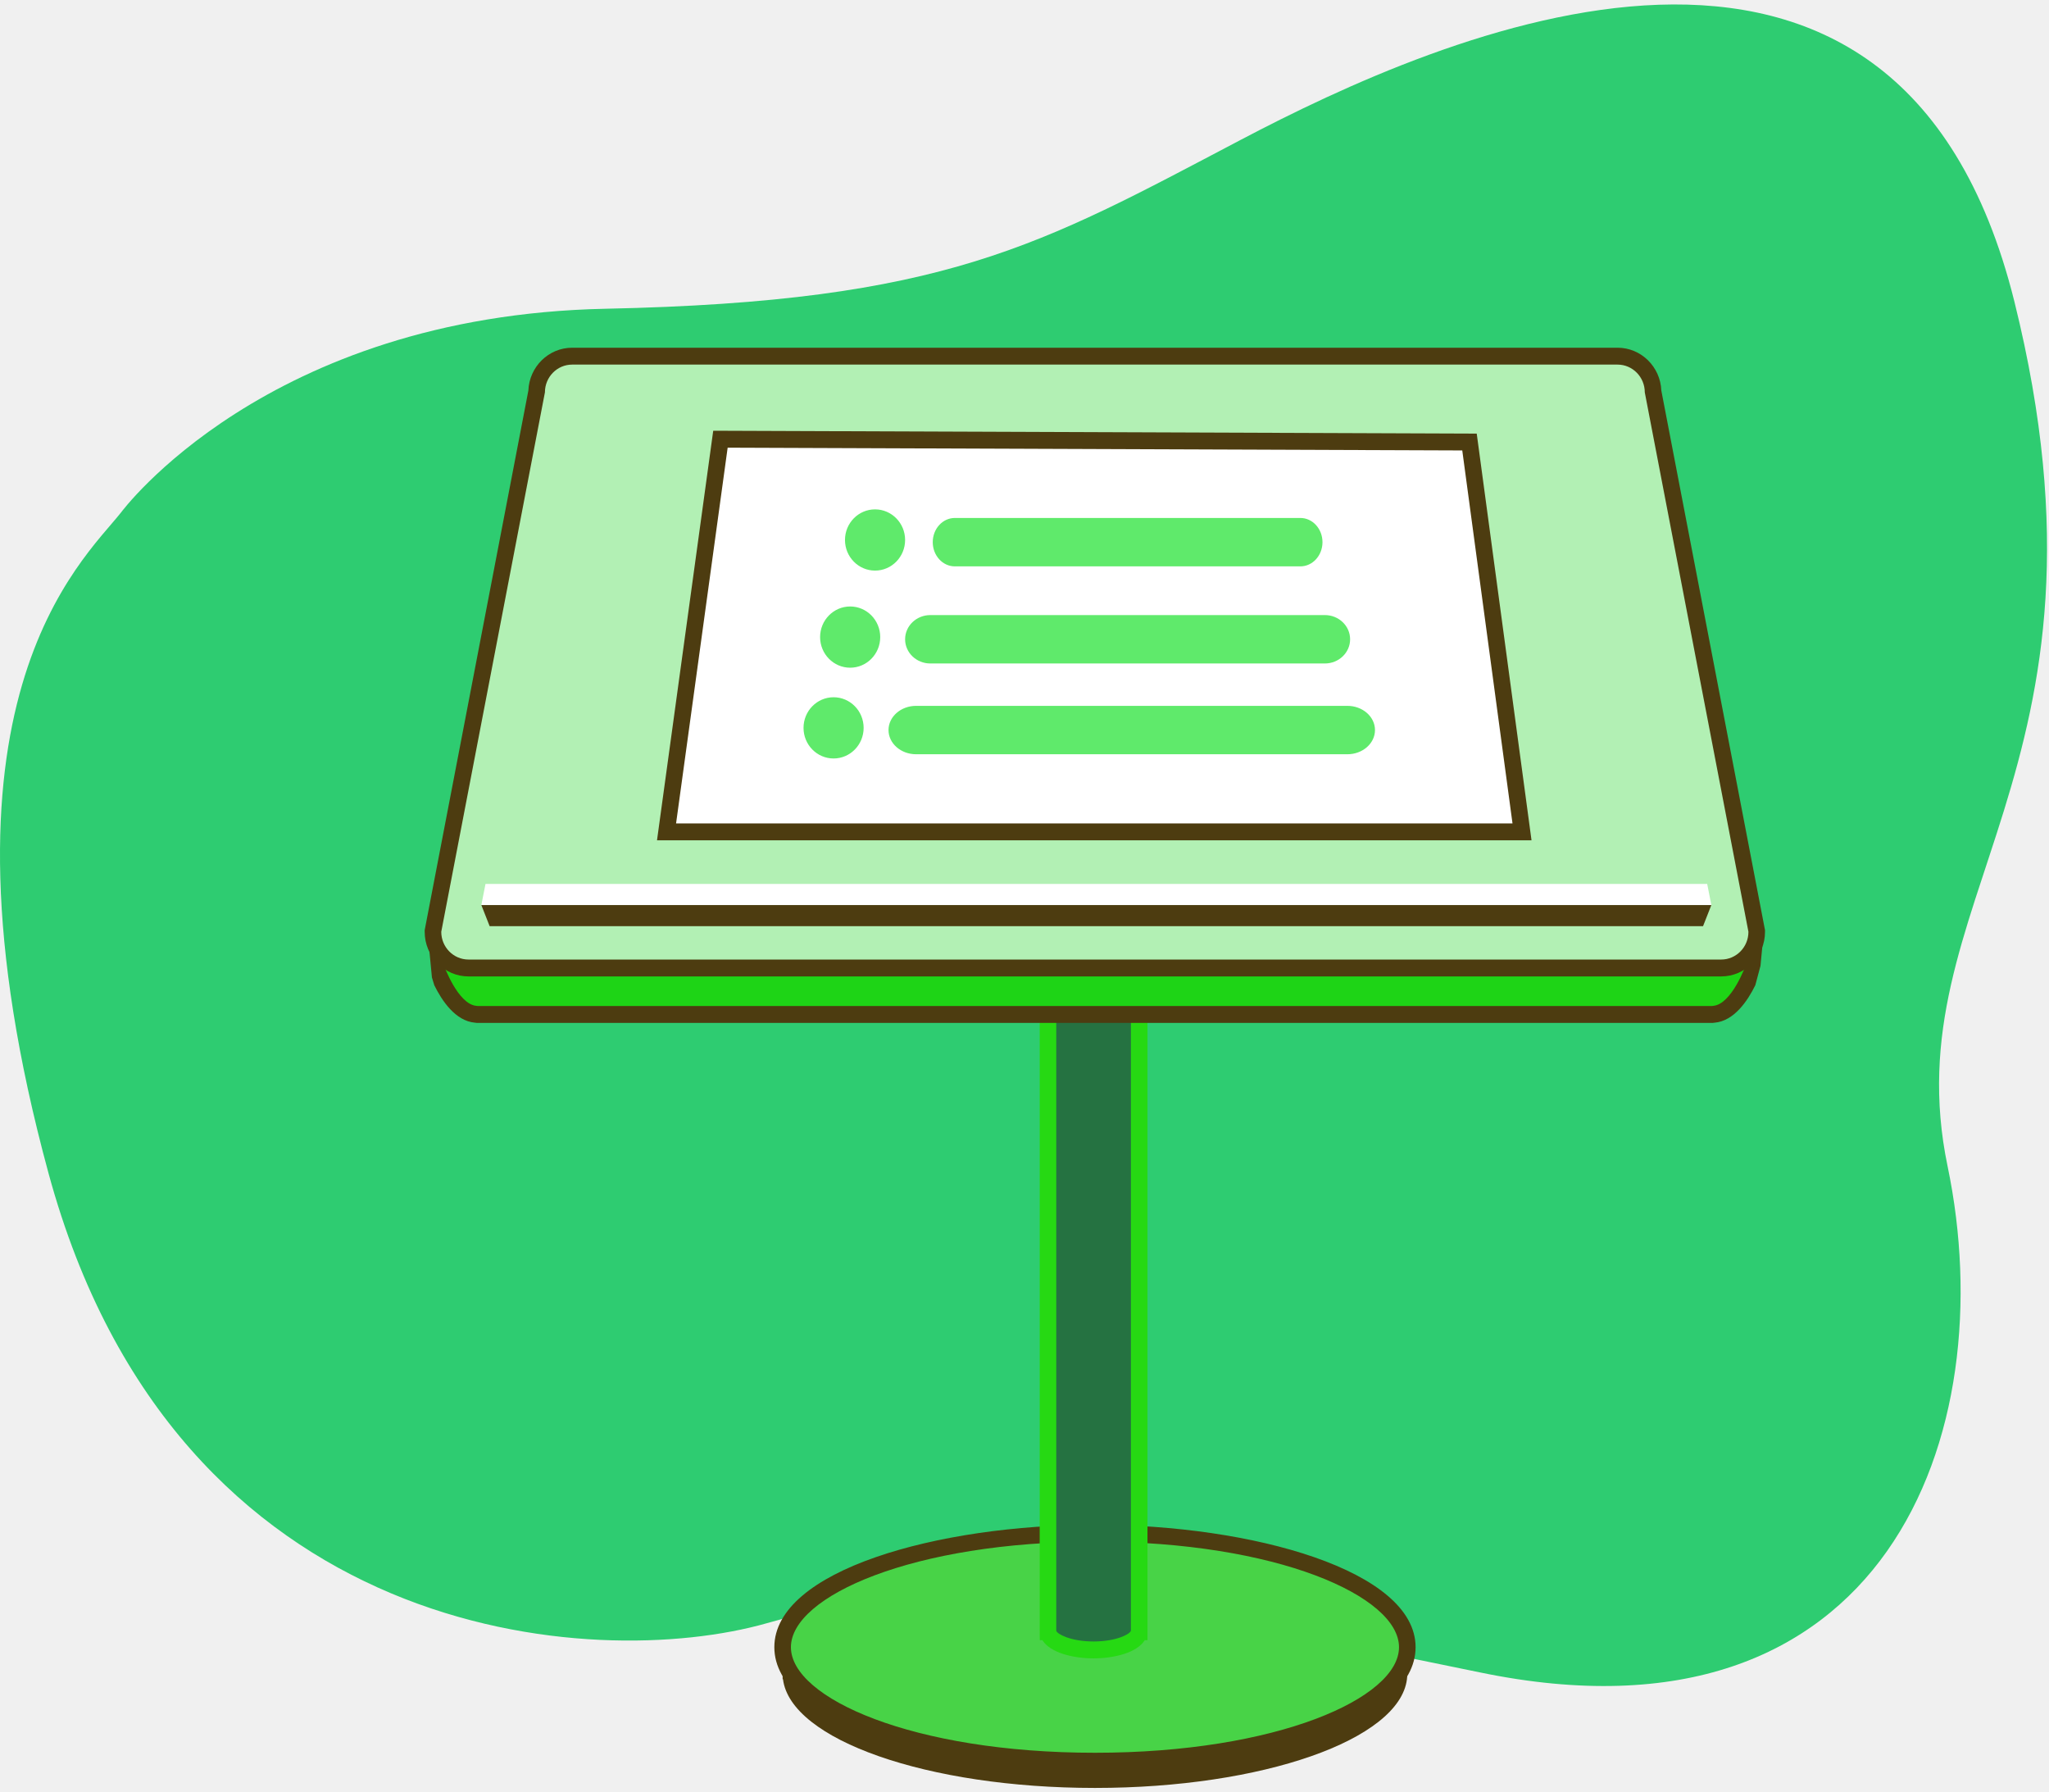
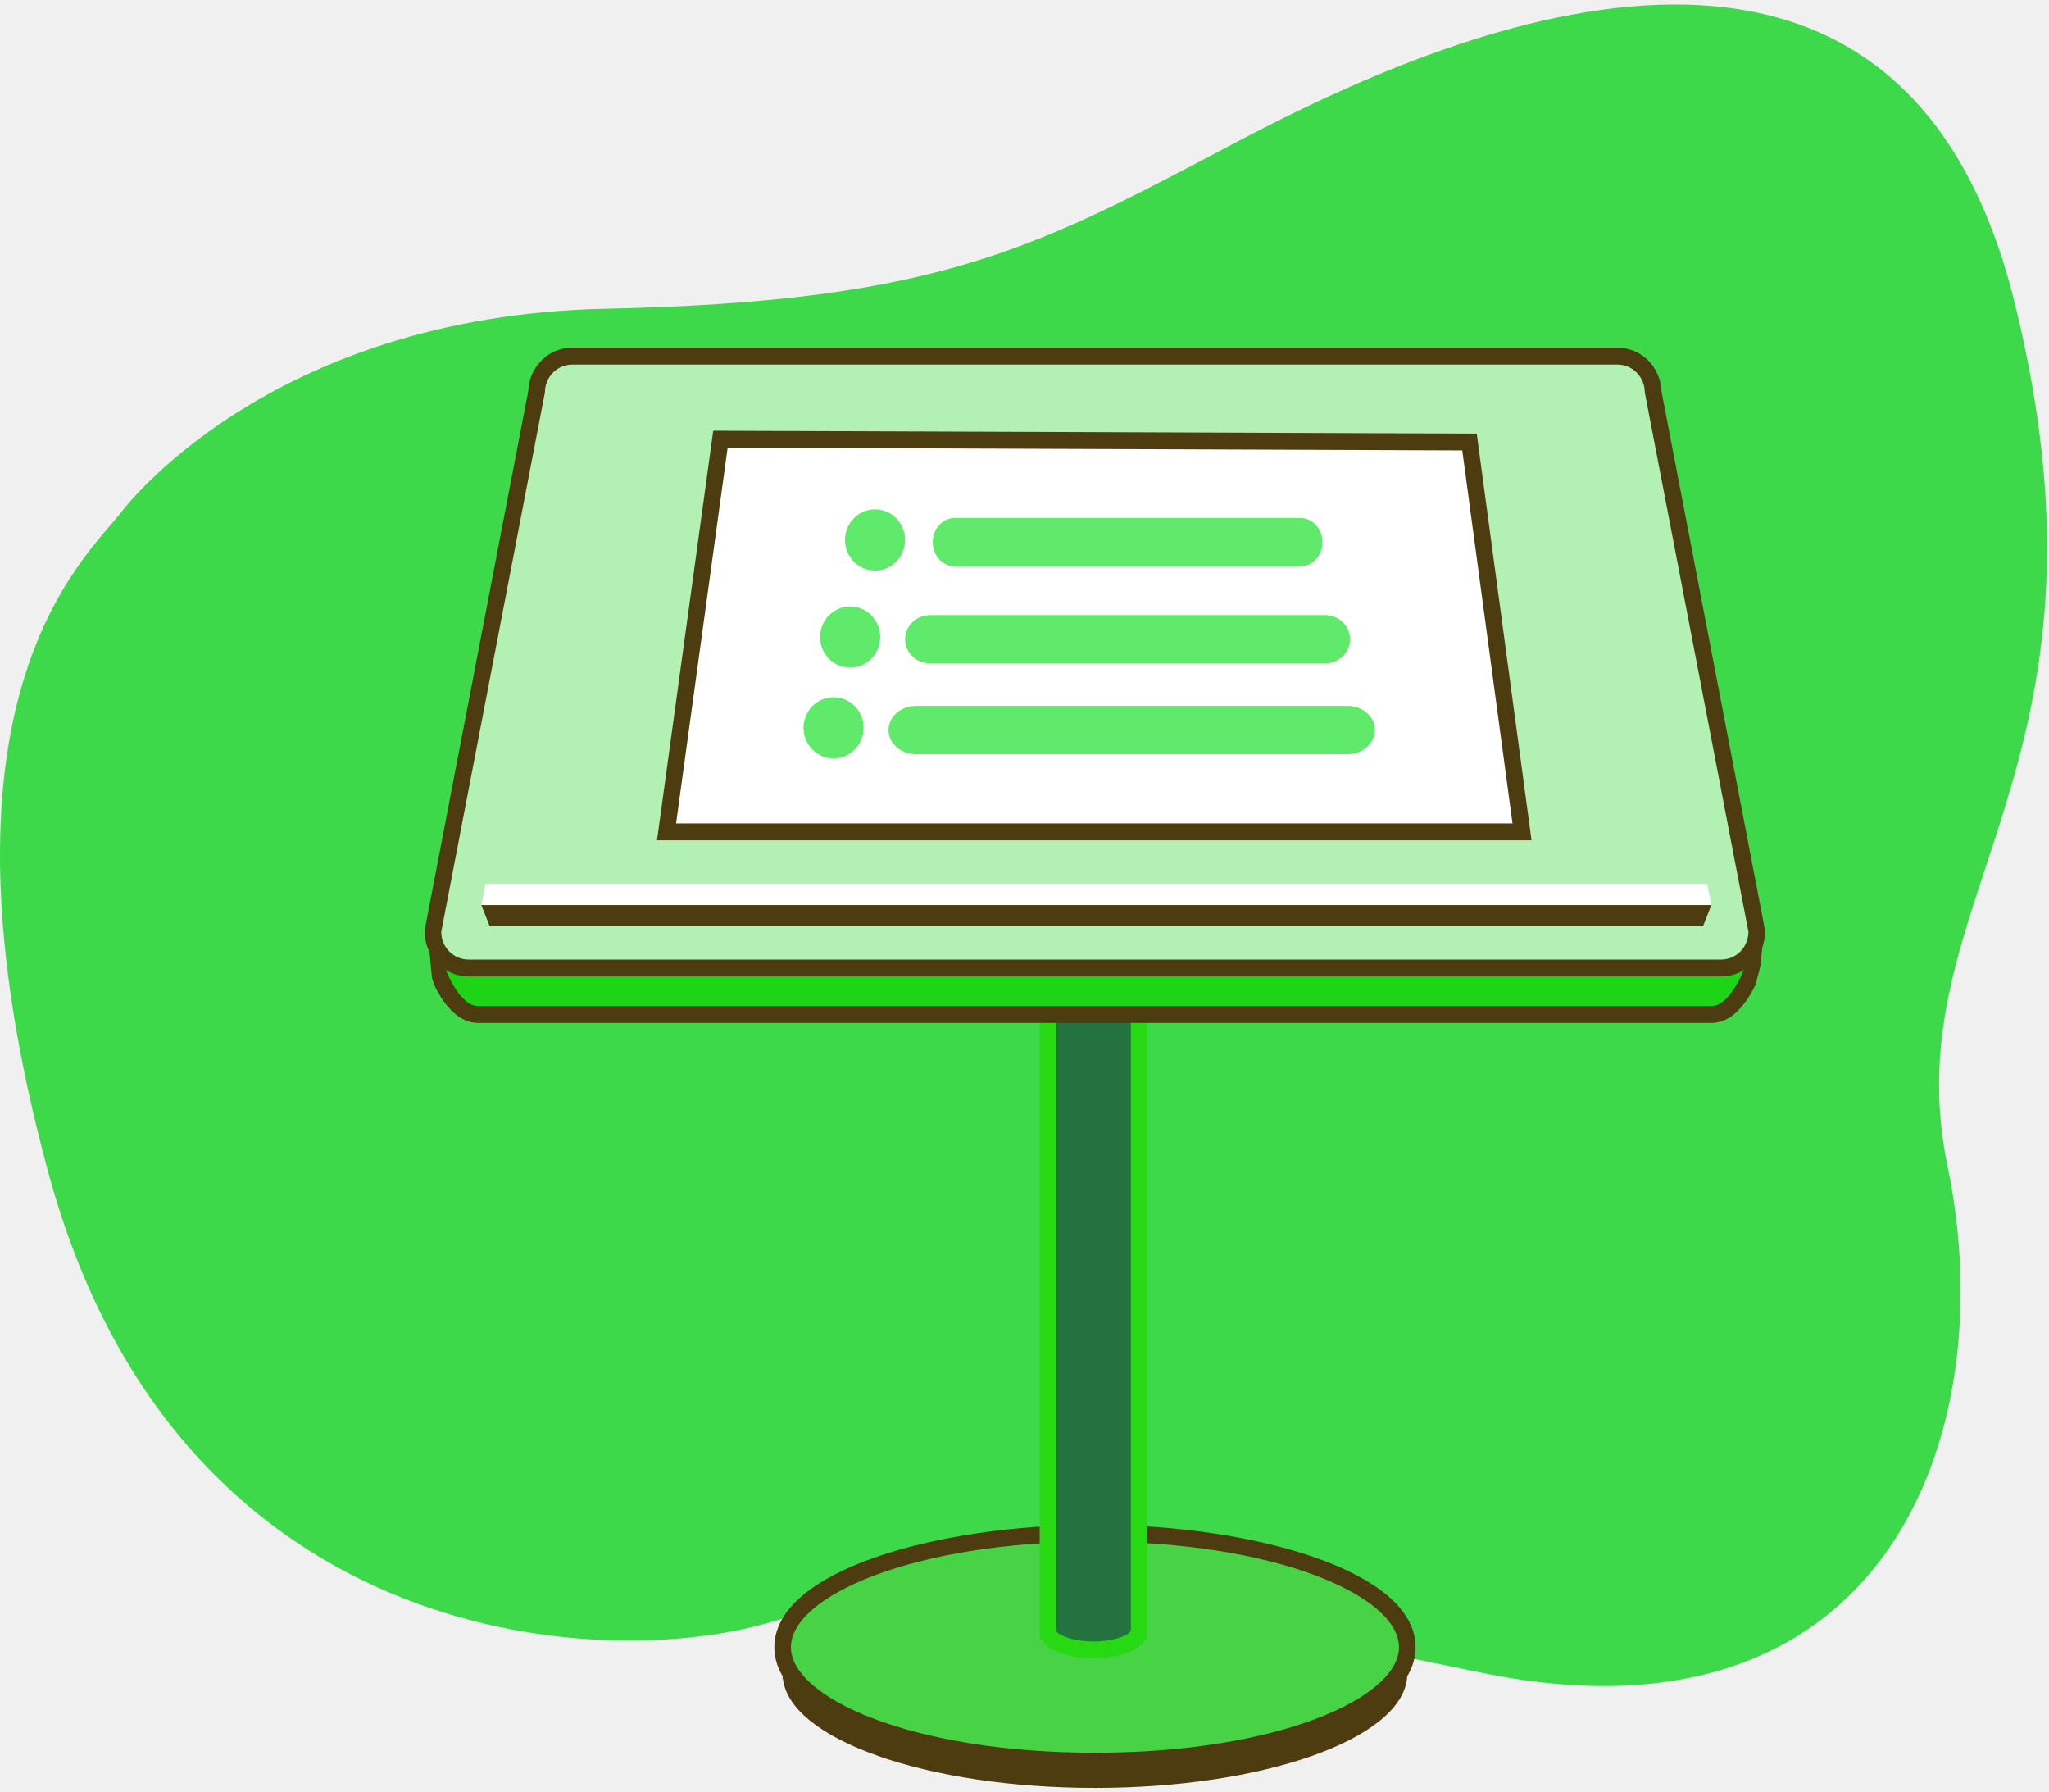
<svg xmlns="http://www.w3.org/2000/svg" width="167px" height="146px" viewBox="0 0 167 146" version="1.1">
  <defs />
  <g id="Home" stroke="none" stroke-width="1" fill="none" fill-rule="evenodd">
    <g id="Mobile" transform="translate(-76, -2471)">
      <g id="Group-5" transform="translate(50, 2471)">
        <g id="Conference-Icon-Copy" transform="translate(26, 0)">
-           <path d="M9.857,41.77 C9.857,41.77 21.659,25.733 49.346,25.159 C77.034,24.586 84.75,20.005 101.091,11.413 C117.43,2.821 154.65,-13.789 164.182,24.586 C173.714,62.963 154.197,73.272 158.735,95.038 C163.274,116.803 153.742,143.151 120.608,136.277 C87.474,129.404 76.58,128.258 62.509,132.268 C48.438,136.277 14.396,133.986 3.956,95.611 C-6.483,57.235 6.679,45.779 9.857,41.77" id="Fill-1" fill="#2ECC71" />
+           <path d="M9.857,41.77 C9.857,41.77 21.659,25.733 49.346,25.159 C77.034,24.586 84.75,20.005 101.091,11.413 C117.43,2.821 154.65,-13.789 164.182,24.586 C173.714,62.963 154.197,73.272 158.735,95.038 C163.274,116.803 153.742,143.151 120.608,136.277 C87.474,129.404 76.58,128.258 62.509,132.268 C48.438,136.277 14.396,133.986 3.956,95.611 C-6.483,57.235 6.679,45.779 9.857,41.77" id="Fill-1" fill="#3DD94A" />
          <path d="M114.672,136.805 C114.687,136.672 114.699,136.539 114.699,136.404 C114.699,136.27 114.687,136.137 114.672,136.004 L114.672,134.111 L113.915,134.111 C111.116,130.09 101.132,127.115 89.243,127.115 C77.354,127.115 67.37,130.09 64.57,134.111 L63.787,134.111 L63.787,136.4 C63.787,136.401 63.786,136.403 63.786,136.404 C63.786,136.406 63.787,136.408 63.787,136.409 L63.787,136.834 L63.816,136.834 C64.432,141.765 75.579,145.694 89.243,145.694 C102.907,145.694 114.054,141.765 114.67,136.834 L114.672,136.834 L114.672,136.805 Z" id="Fill-4" fill="#4D3C10" />
          <path d="M114.699,134.225 C114.699,139.356 103.302,143.515 89.243,143.515 C75.183,143.515 63.787,139.356 63.787,134.225 C63.787,129.095 75.183,124.936 89.243,124.936 C103.302,124.936 114.699,129.095 114.699,134.225" id="Fill-6" fill="#48D347" />
          <path d="M89.243,125.624 C74.42,125.624 64.462,130.071 64.462,134.225 C64.462,138.379 74.42,142.827 89.243,142.827 C104.066,142.827 114.024,138.379 114.024,134.225 C114.024,130.071 104.066,125.624 89.243,125.624 M89.243,144.202 C76.397,144.202 63.111,140.471 63.111,134.225 C63.111,127.98 76.397,124.248 89.243,124.248 C102.088,124.248 115.375,127.98 115.375,134.225 C115.375,140.471 102.088,144.202 89.243,144.202" id="Fill-8" fill="#4D3C10" />
          <path d="M92.848,76.846 L85.413,76.846 L85.413,132.896 C85.413,132.897 85.413,132.898 85.413,132.899 C85.413,132.9 85.413,132.901 85.413,132.902 L85.413,132.964 L85.421,132.964 C85.503,133.788 87.13,134.447 89.13,134.447 C91.131,134.447 92.757,133.788 92.839,132.964 L92.848,132.964 L92.848,76.846 Z" id="Fill-10" fill="#257241" />
          <path d="M86.089,132.857 L86.094,132.894 C86.157,133.151 87.268,133.759 89.13,133.759 C90.993,133.759 92.103,133.151 92.167,132.891 L92.172,132.848 L92.172,77.534 L86.089,77.534 L86.089,132.857 Z M89.13,135.135 C87.434,135.135 85.582,134.667 84.959,133.652 L84.745,133.652 L84.737,132.831 L84.738,132.829 L84.738,76.158 L93.524,76.158 L93.524,133.652 L93.301,133.652 C92.679,134.667 90.826,135.135 89.13,135.135 L89.13,135.135 Z" id="Fill-12" fill="#26D913" />
          <path d="M38.882,82.663 L38.796,82.653 C37.288,82.522 36.236,80.546 35.775,79.479 L35.318,79.59 L35.5,78.546 L43.738,35.685 C43.775,34.092 45.059,32.807 46.632,32.807 L131.835,32.807 C133.408,32.807 134.693,34.092 134.73,35.685 L143.169,79.598 L142.684,79.48 C142.223,80.547 141.177,82.521 139.693,82.649 L139.577,82.663 L38.882,82.663 Z" id="Fill-14" fill="#1ED416" />
          <path d="M131.835,32.119 L46.632,32.119 C44.712,32.119 43.141,33.671 43.064,35.607 L34.979,77.304 L35.204,79.655 L35.396,80.283 C36.011,81.537 37.117,83.198 38.709,83.335 L38.772,83.342 L38.845,83.351 L38.919,83.351 L139.54,83.351 L139.614,83.351 L139.688,83.342 L139.749,83.335 C141.343,83.198 142.449,81.536 143.064,80.281 L143.485,78.706 L143.635,77.136 L135.403,35.607 C135.327,33.671 133.755,32.119 131.835,32.119 M131.835,33.495 C133.061,33.495 134.055,34.508 134.055,35.756 L142.304,78.68 C142.287,78.676 142.276,78.673 142.276,78.673 C142.276,78.673 141.136,81.834 139.636,81.963 C139.601,81.966 139.573,81.971 139.54,81.975 L38.919,81.975 C38.886,81.971 38.858,81.966 38.823,81.963 C37.323,81.834 36.183,78.673 36.183,78.673 C36.183,78.673 36.176,78.675 36.164,78.678 L44.413,35.756 C44.413,34.508 45.407,33.495 46.632,33.495 L131.835,33.495" id="Fill-16" fill="#4D3C10" />
          <path d="M38.184,78.878 C36.587,78.878 35.289,77.555 35.289,75.929 L35.289,75.863 L43.738,31.901 C43.775,30.307 45.059,29.022 46.632,29.022 L131.835,29.022 C133.408,29.022 134.693,30.307 134.73,31.901 L143.178,75.863 L143.178,75.929 C143.178,77.555 141.88,78.878 140.283,78.878 L38.184,78.878 Z" id="Fill-18" fill="#B2F0B4" />
          <path d="M131.835,28.335 L46.632,28.335 C44.712,28.335 43.141,29.886 43.064,31.823 L34.638,75.666 L34.613,75.796 L34.613,75.93 C34.613,77.935 36.215,79.566 38.184,79.566 L140.283,79.566 C142.252,79.566 143.854,77.935 143.854,75.93 L143.854,75.796 L143.829,75.666 L135.403,31.823 C135.327,29.886 133.755,28.335 131.835,28.335 M131.835,29.71 C133.061,29.71 134.055,30.723 134.055,31.971 L142.503,75.93 C142.503,77.178 141.509,78.19 140.283,78.19 L38.184,78.19 C36.959,78.19 35.964,77.178 35.964,75.93 L44.413,31.971 C44.413,30.723 45.407,29.71 46.632,29.71 L131.835,29.71" id="Fill-20" fill="#4D3C10" />
          <polygon id="Fill-22" fill="#FFFFFF" points="139.48 73.75 39.231 73.75 39.569 72.029 139.142 72.029" />
          <polygon id="Fill-24" fill="#4D3C10" points="138.804 75.47 39.907 75.47 39.231 73.75 139.48 73.75" />
          <polygon id="Fill-26" fill="#FFFFFF" points="58.718 35.79 119.768 36.019 124.049 67.786 54.325 67.786" />
          <path d="M55.102,67.098 L123.274,67.098 L119.179,36.705 L59.306,36.48 L55.102,67.098 Z M124.824,68.474 L53.548,68.474 L58.13,35.099 L120.358,35.333 L124.824,68.474 Z" id="Fill-28" fill="#4D3C10" />
          <path d="M73.769,44.001 C73.769,45.379 72.672,46.496 71.318,46.496 C69.966,46.496 68.869,45.379 68.869,44.001 C68.869,42.624 69.966,41.507 71.318,41.507 C72.672,41.507 73.769,42.624 73.769,44.001" id="Fill-30" fill="#5FEA6B" />
          <path d="M107.786,44.18 C107.786,45.269 106.979,46.152 105.983,46.152 L77.824,46.152 C76.828,46.152 76.022,45.269 76.022,44.18 C76.022,43.09 76.828,42.207 77.824,42.207 L105.983,42.207 C106.979,42.207 107.786,43.09 107.786,44.18" id="Fill-32" fill="#5FEA6B" />
          <path d="M71.741,51.915 C71.741,53.292 70.644,54.409 69.291,54.409 C67.938,54.409 66.841,53.292 66.841,51.915 C66.841,50.537 67.938,49.42 69.291,49.42 C70.644,49.42 71.741,50.537 71.741,51.915" id="Fill-34" fill="#5FEA6B" />
          <path d="M110.038,52.093 C110.038,53.182 109.117,54.065 107.98,54.065 L75.827,54.065 C74.69,54.065 73.769,53.182 73.769,52.093 C73.769,51.004 74.69,50.121 75.827,50.121 L107.98,50.121 C109.117,50.121 110.038,51.004 110.038,52.093" id="Fill-36" fill="#5FEA6B" />
          <path d="M70.389,59.312 C70.389,60.689 69.292,61.806 67.939,61.806 C66.586,61.806 65.49,60.689 65.49,59.312 C65.49,57.934 66.586,56.817 67.939,56.817 C69.292,56.817 70.389,57.934 70.389,59.312" id="Fill-38" fill="#5FEA6B" />
          <path d="M112.066,59.49 C112.066,60.579 111.059,61.462 109.815,61.462 L74.667,61.462 C73.424,61.462 72.417,60.579 72.417,59.49 C72.417,58.401 73.424,57.518 74.667,57.518 L109.815,57.518 C111.059,57.518 112.066,58.401 112.066,59.49" id="Fill-40" fill="#5FEA6B" />
        </g>
      </g>
    </g>
  </g>
</svg>
